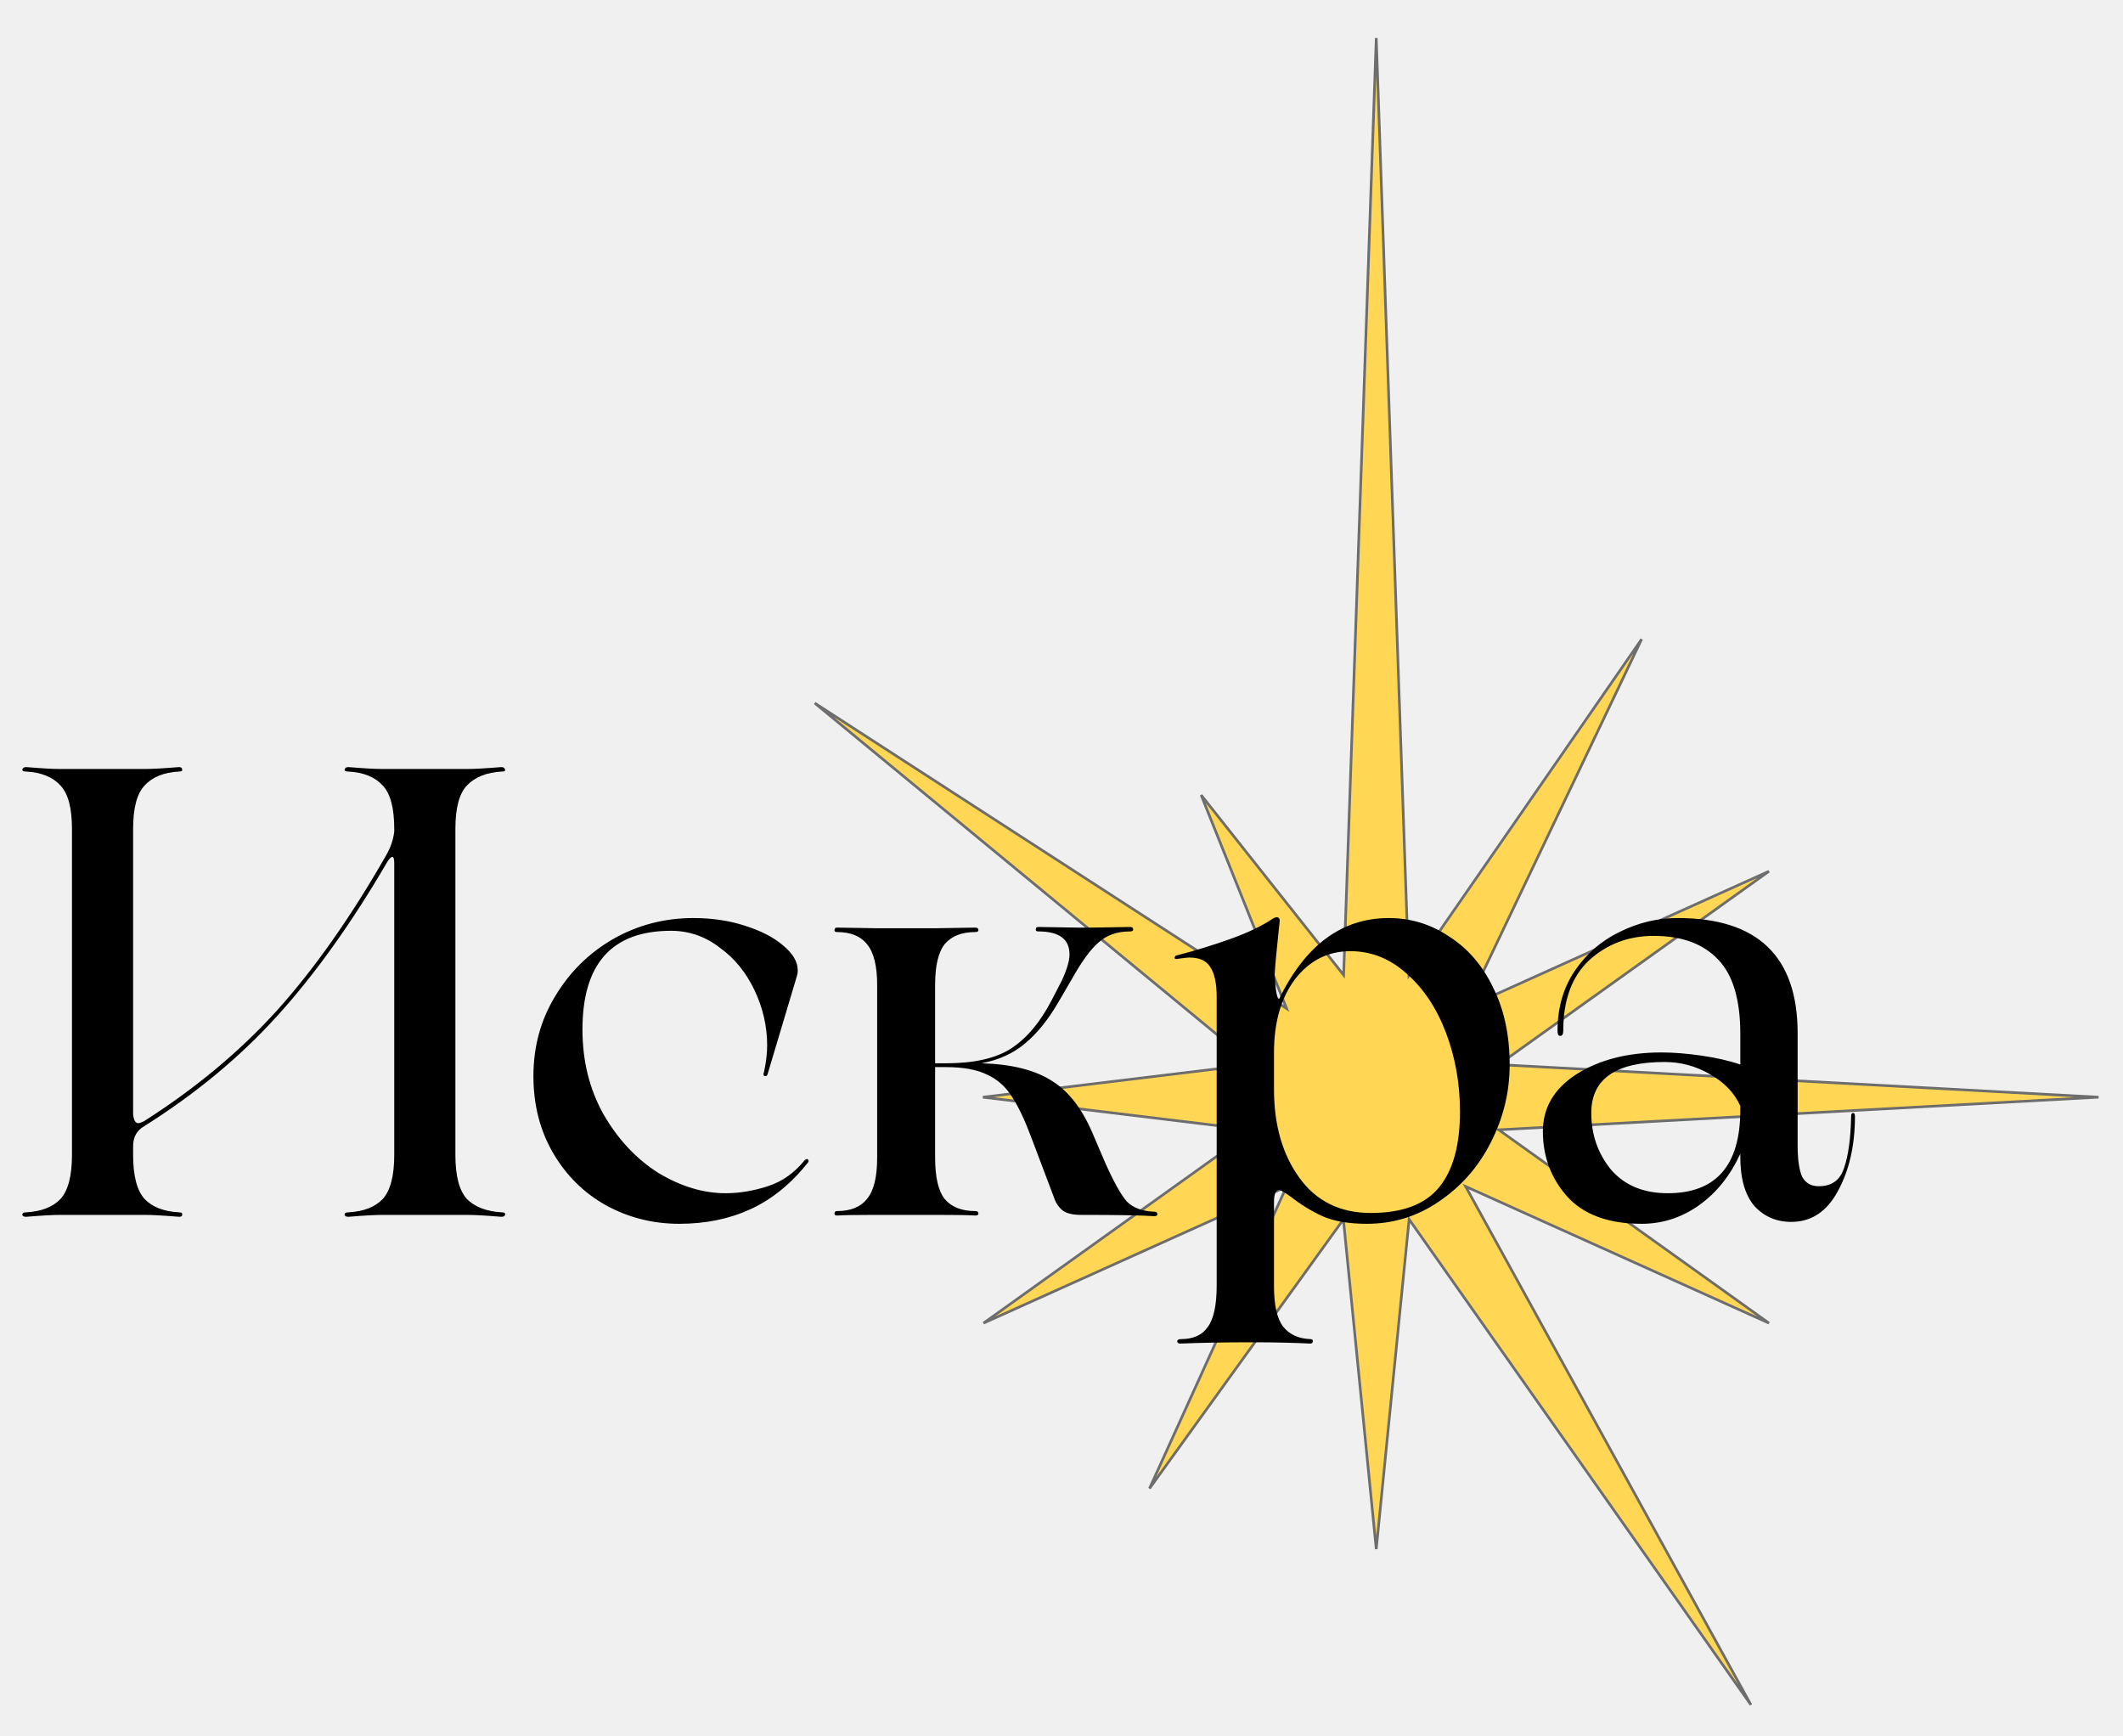
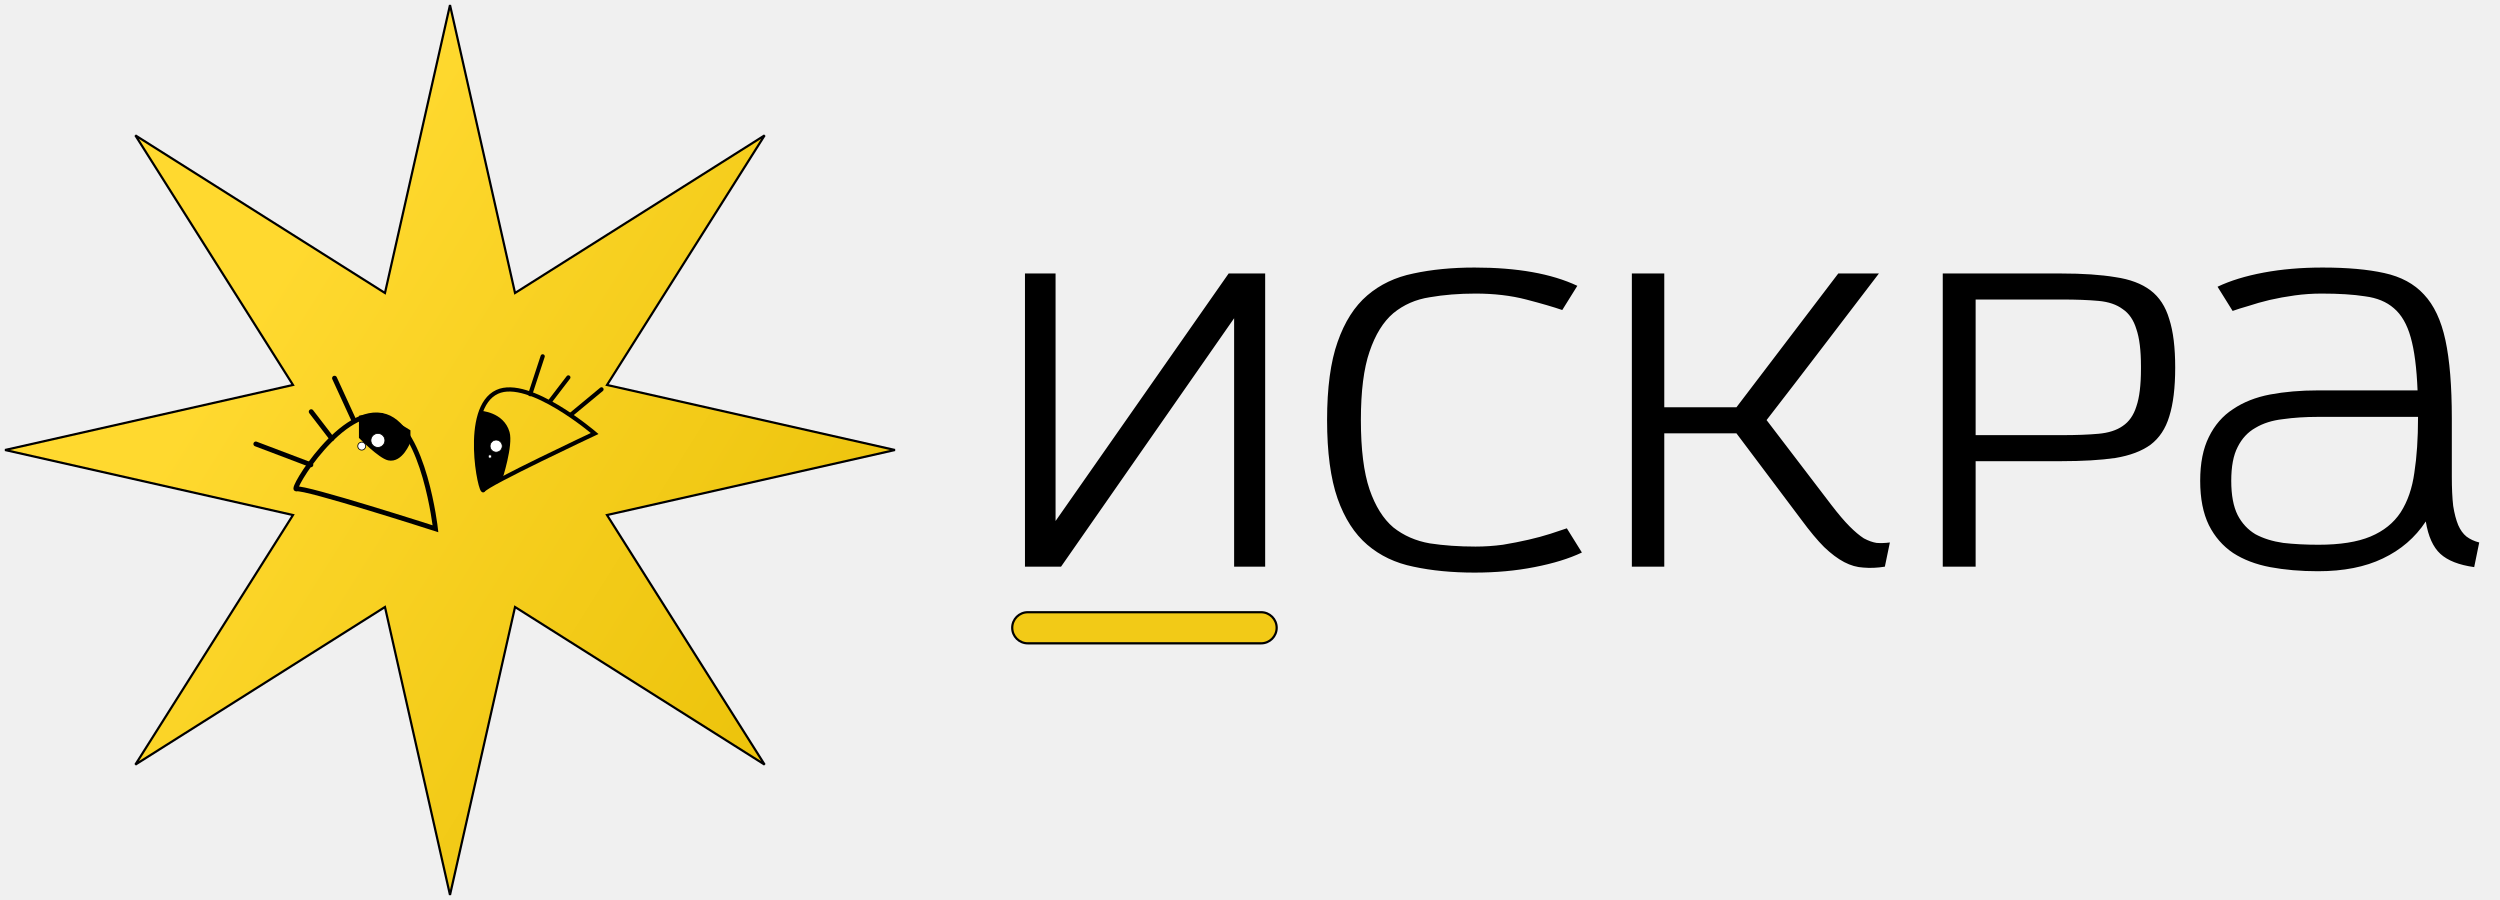
- <svg xmlns="http://www.w3.org/2000/svg" width="137" height="112" viewBox="0 0 137 112" fill="none">
-   <path d="M90.909 62.679L90.918 62.937L91.065 62.725L105.938 41.241L94.7 64.814L94.6 65.025L94.812 64.93L114.154 56.217L96.911 68.55L96.713 68.691L96.956 68.704L135.422 70.794L96.956 72.885L96.713 72.897L96.911 73.039L114.154 85.371L94.812 76.659L94.578 76.555L94.702 76.779L112.99 110.001L91.064 78.863L90.933 78.676L90.91 78.904L88.811 99.951L86.713 78.904L86.69 78.68L86.559 78.863L74.179 96.041L82.924 76.773L83.018 76.566L82.811 76.659L63.468 85.371L80.712 73.039L80.891 72.911L80.672 72.885L63.427 70.794L80.672 68.704L80.87 68.68L80.717 68.553L52.579 45.368L82.799 64.923L83.025 65.069L82.925 64.819L77.511 51.297L86.561 62.728L86.705 62.911L86.713 62.679L88.811 2.455L90.909 62.679Z" fill="#FFD754" stroke="#6D6D6D" stroke-width="0.171" />
-   <path d="M32.387 78.223C32.551 78.223 32.62 78.278 32.592 78.388C32.565 78.47 32.483 78.511 32.346 78.511C31.359 78.429 30.619 78.388 30.126 78.388H24.701C24.208 78.388 23.468 78.429 22.482 78.511C22.345 78.511 22.262 78.47 22.235 78.388C22.235 78.278 22.317 78.223 22.482 78.223C23.468 78.168 24.208 77.881 24.701 77.36C25.194 76.812 25.441 75.867 25.441 74.524V55.7C25.441 55.426 25.4 55.289 25.318 55.289C25.235 55.289 25.126 55.399 24.989 55.618C22.687 59.564 20.317 62.879 17.878 65.564C15.467 68.222 12.604 70.592 9.289 72.675C8.823 72.949 8.59 73.373 8.59 73.949V74.524C8.59 75.867 8.836 76.812 9.33 77.36C9.823 77.881 10.563 78.168 11.549 78.223C11.713 78.223 11.782 78.278 11.755 78.388C11.755 78.47 11.686 78.511 11.549 78.511C10.563 78.429 9.823 78.388 9.33 78.388H3.905C3.411 78.388 2.671 78.429 1.685 78.511C1.548 78.511 1.466 78.47 1.438 78.388C1.438 78.278 1.521 78.223 1.685 78.223C2.671 78.168 3.411 77.881 3.905 77.36C4.398 76.812 4.644 75.867 4.644 74.524V53.481C4.644 52.138 4.398 51.207 3.905 50.686C3.411 50.138 2.671 49.837 1.685 49.782C1.521 49.782 1.438 49.741 1.438 49.659C1.466 49.549 1.548 49.494 1.685 49.494C2.671 49.576 3.411 49.617 3.905 49.617H9.33C9.823 49.617 10.563 49.576 11.549 49.494C11.686 49.494 11.755 49.549 11.755 49.659C11.782 49.741 11.713 49.782 11.549 49.782C10.563 49.837 9.823 50.138 9.33 50.686C8.836 51.207 8.59 52.138 8.59 53.481V71.811C8.59 71.976 8.617 72.127 8.672 72.264C8.727 72.401 8.809 72.469 8.919 72.469C9.001 72.469 9.124 72.428 9.289 72.346C12.604 70.236 15.467 67.852 17.878 65.194C20.29 62.509 22.632 59.18 24.907 55.207C25.208 54.687 25.386 54.166 25.441 53.645V53.481C25.441 52.138 25.194 51.207 24.701 50.686C24.208 50.138 23.468 49.837 22.482 49.782C22.317 49.782 22.235 49.741 22.235 49.659C22.262 49.549 22.345 49.494 22.482 49.494C23.468 49.576 24.208 49.617 24.701 49.617H30.126C30.619 49.617 31.359 49.576 32.346 49.494C32.483 49.494 32.565 49.549 32.592 49.659C32.62 49.741 32.551 49.782 32.387 49.782C31.4 49.837 30.647 50.138 30.126 50.686C29.633 51.207 29.387 52.138 29.387 53.481V74.524C29.387 75.867 29.633 76.812 30.126 77.36C30.647 77.881 31.4 78.168 32.387 78.223ZM49.547 69.263C49.52 69.4 49.451 69.455 49.342 69.428C49.259 69.4 49.246 69.318 49.3 69.181C49.437 68.551 49.506 67.975 49.506 67.455C49.506 66.222 49.232 65.03 48.684 63.879C48.136 62.728 47.382 61.81 46.423 61.126C45.492 60.413 44.451 60.057 43.3 60.057C39.491 60.057 37.587 62.18 37.587 66.427C37.587 68.455 38.039 70.277 38.943 71.894C39.875 73.51 41.053 74.771 42.478 75.675C43.93 76.552 45.382 76.99 46.834 76.99C47.711 76.99 48.615 76.839 49.547 76.538C50.479 76.237 51.273 75.675 51.931 74.853C52.04 74.771 52.109 74.757 52.136 74.812C52.191 74.867 52.191 74.935 52.136 75.017C51.04 76.387 49.807 77.387 48.437 78.018C47.067 78.648 45.533 78.963 43.834 78.963C42.135 78.963 40.56 78.566 39.108 77.771C37.683 76.976 36.546 75.853 35.696 74.401C34.847 72.949 34.422 71.291 34.422 69.428C34.422 67.537 34.888 65.825 35.82 64.29C36.751 62.728 37.998 61.495 39.56 60.591C41.149 59.687 42.875 59.235 44.738 59.235C45.944 59.235 47.054 59.399 48.067 59.728C49.109 60.057 49.931 60.482 50.533 61.002C51.164 61.523 51.479 62.057 51.479 62.605C51.479 62.742 51.465 62.852 51.438 62.934L49.547 69.263ZM74.483 78.182C74.62 78.182 74.688 78.237 74.688 78.346C74.688 78.429 74.62 78.47 74.483 78.47C73.66 78.415 72.085 78.388 69.756 78.388C69.181 78.388 68.77 78.278 68.523 78.059C68.276 77.84 68.098 77.552 67.989 77.196L66.591 73.497C66.153 72.318 65.728 71.414 65.317 70.784C64.906 70.126 64.372 69.647 63.714 69.346C63.057 69.017 62.166 68.852 61.043 68.852H60.344V74.689C60.344 75.949 60.55 76.839 60.961 77.36C61.399 77.881 62.057 78.141 62.933 78.141C63.07 78.141 63.139 78.196 63.139 78.305C63.139 78.388 63.07 78.429 62.933 78.429C62.495 78.401 61.659 78.388 60.426 78.388H56.522C55.289 78.388 54.453 78.401 54.015 78.429C53.905 78.429 53.85 78.388 53.85 78.305C53.85 78.196 53.905 78.141 54.015 78.141C54.892 78.141 55.535 77.881 55.946 77.36C56.385 76.839 56.604 75.949 56.604 74.689V63.55C56.604 62.317 56.385 61.441 55.946 60.92C55.535 60.399 54.892 60.139 54.015 60.139C53.905 60.139 53.85 60.098 53.85 60.016C53.85 59.906 53.905 59.851 54.015 59.851L56.522 59.892H60.426L62.933 59.851C63.07 59.851 63.139 59.906 63.139 60.016C63.139 60.098 63.07 60.139 62.933 60.139C62.057 60.139 61.399 60.399 60.961 60.92C60.55 61.441 60.344 62.317 60.344 63.55V68.606H61.043C62.851 68.606 64.249 68.291 65.235 67.66C66.249 67.003 67.126 65.962 67.865 64.537L68.523 63.263C68.852 62.55 69.016 61.989 69.016 61.578C69.016 60.591 68.345 60.098 67.002 60.098C66.893 60.098 66.838 60.057 66.838 59.975C66.838 59.865 66.893 59.81 67.002 59.81L69.509 59.851H70.414L72.921 59.81C73.058 59.81 73.126 59.865 73.126 59.975C73.126 60.057 73.058 60.098 72.921 60.098C72.099 60.098 71.427 60.331 70.907 60.797C70.386 61.235 69.797 62.043 69.139 63.222L68.276 64.701C67.619 65.825 66.906 66.701 66.139 67.332C65.399 67.962 64.468 68.386 63.344 68.606C65.29 68.66 66.811 69.044 67.906 69.757C69.002 70.442 69.893 71.62 70.578 73.291L71.318 75.017C71.866 76.25 72.332 77.086 72.715 77.524C73.126 77.935 73.715 78.155 74.483 78.182ZM89.611 59.235C91.036 59.235 92.337 59.632 93.515 60.427C94.721 61.194 95.666 62.29 96.351 63.715C97.064 65.14 97.42 66.797 97.42 68.688C97.42 70.469 97.009 72.154 96.187 73.743C95.392 75.305 94.282 76.565 92.858 77.524C91.46 78.483 89.912 78.963 88.213 78.963C87.035 78.963 86.076 78.799 85.336 78.47C84.624 78.141 83.953 77.73 83.323 77.237C82.912 76.935 82.651 76.785 82.542 76.785C82.322 76.785 82.213 77.045 82.213 77.566V82.991C82.213 84.196 82.405 85.059 82.788 85.58C83.199 86.101 83.788 86.375 84.555 86.402C84.665 86.402 84.72 86.443 84.72 86.525C84.72 86.635 84.665 86.69 84.555 86.69C83.405 86.635 82.158 86.608 80.815 86.608C79.089 86.608 77.541 86.635 76.171 86.69C76.034 86.69 75.966 86.635 75.966 86.525C75.993 86.443 76.075 86.402 76.212 86.402C77.007 86.402 77.582 86.142 77.938 85.621C78.322 85.1 78.514 84.21 78.514 82.95V64.331C78.514 63.455 78.377 62.811 78.103 62.4C77.856 61.989 77.404 61.783 76.746 61.783C76.637 61.783 76.39 61.81 76.007 61.865C75.897 61.893 75.829 61.879 75.801 61.824C75.801 61.742 75.829 61.687 75.883 61.66C77.062 61.358 78.226 61.002 79.377 60.591C80.528 60.18 81.446 59.742 82.131 59.276C82.268 59.194 82.377 59.166 82.459 59.194C82.542 59.221 82.583 59.29 82.583 59.399C82.391 61.18 82.281 62.345 82.254 62.893C82.309 63.907 82.405 64.427 82.542 64.455C84.24 60.975 86.597 59.235 89.611 59.235ZM88.46 78.264C90.488 78.264 91.954 77.716 92.858 76.62C93.762 75.524 94.214 73.894 94.214 71.729C94.214 69.921 93.913 68.222 93.31 66.633C92.707 65.044 91.858 63.77 90.762 62.811C89.693 61.852 88.487 61.372 87.145 61.372C85.693 61.372 84.501 61.975 83.569 63.181C82.665 64.386 82.213 65.962 82.213 67.907V70.291C82.213 72.592 82.761 74.497 83.857 76.004C84.953 77.511 86.487 78.264 88.46 78.264ZM119.457 72.017C119.457 71.88 119.498 71.811 119.58 71.811C119.662 71.811 119.703 71.88 119.703 72.017C119.703 73.908 119.333 75.524 118.593 76.867C117.881 78.182 116.881 78.84 115.593 78.84C114.634 78.84 113.84 78.497 113.209 77.812C112.607 77.1 112.305 76.045 112.305 74.647V74.442C111.648 75.867 110.757 76.976 109.634 77.771C108.51 78.566 107.277 78.963 105.935 78.963C103.797 78.963 102.195 78.374 101.126 77.196C100.085 76.017 99.564 74.62 99.564 73.003C99.564 71.469 100.29 70.236 101.742 69.304C103.222 68.373 105.044 67.907 107.209 67.907C108.003 67.907 108.866 67.975 109.798 68.112C110.757 68.249 111.593 68.441 112.305 68.688V66.715C112.305 64.496 111.826 62.893 110.867 61.906C109.908 60.893 108.524 60.386 106.716 60.386C105.099 60.386 103.715 60.906 102.564 61.947C101.441 62.989 100.879 64.509 100.879 66.51C100.879 66.729 100.811 66.838 100.674 66.838C100.564 66.838 100.509 66.729 100.509 66.51C100.509 65.03 100.879 63.742 101.619 62.646C102.359 61.55 103.318 60.715 104.496 60.139C105.702 59.536 106.962 59.235 108.277 59.235C113.429 59.235 116.004 61.715 116.004 66.674V73.908C116.004 74.812 116.1 75.483 116.292 75.921C116.511 76.332 116.867 76.538 117.36 76.538C118.21 76.538 118.758 76.141 119.004 75.346C119.278 74.552 119.429 73.442 119.457 72.017ZM107.62 76.99C110.743 76.99 112.305 75.195 112.305 71.606V71.359C111.922 70.51 111.264 69.825 110.332 69.304C109.428 68.784 108.455 68.523 107.414 68.523C104.263 68.523 102.688 69.62 102.688 71.811C102.688 73.209 103.112 74.428 103.962 75.469C104.839 76.483 106.058 76.99 107.62 76.99Z" fill="black" />
+ <svg xmlns="http://www.w3.org/2000/svg" width="225" height="81" viewBox="0 0 225 81" fill="none">
+   <path d="M111.071 51V28.642L95.494 51H92.247V24.614H95.001V46.89L110.578 24.614H113.865V51H111.071ZM142.371 49.726C141.22 50.274 139.796 50.712 138.097 51.041C136.425 51.37 134.631 51.534 132.713 51.534C130.685 51.534 128.849 51.356 127.205 51C125.589 50.671 124.205 50.014 123.054 49.027C121.903 48.041 121.013 46.657 120.383 44.876C119.753 43.068 119.437 40.711 119.437 37.807C119.437 34.903 119.753 32.56 120.383 30.779C121.013 28.97 121.903 27.573 123.054 26.587C124.205 25.6 125.589 24.943 127.205 24.614C128.849 24.258 130.685 24.079 132.713 24.079C136.549 24.079 139.631 24.628 141.96 25.724L140.604 27.902C139.809 27.628 138.727 27.313 137.357 26.956C135.987 26.6 134.466 26.422 132.795 26.422C131.315 26.422 129.945 26.532 128.685 26.751C127.425 26.943 126.329 27.422 125.397 28.189C124.493 28.957 123.78 30.108 123.26 31.642C122.739 33.149 122.479 35.204 122.479 37.807C122.479 40.437 122.739 42.52 123.26 44.054C123.78 45.561 124.493 46.698 125.397 47.465C126.329 48.205 127.425 48.685 128.685 48.904C129.945 49.096 131.315 49.192 132.795 49.192C133.617 49.192 134.439 49.137 135.261 49.027C136.083 48.89 136.85 48.739 137.563 48.575C138.275 48.411 138.933 48.233 139.535 48.041C140.138 47.849 140.631 47.685 141.015 47.548L142.371 49.726ZM169.637 51C168.952 51.11 168.308 51.137 167.705 51.082C167.129 51.055 166.554 50.89 165.979 50.589C165.403 50.288 164.8 49.836 164.17 49.233C163.567 48.63 162.882 47.808 162.115 46.767L156.279 38.999H149.785V51H146.867V24.614H149.785V36.656H156.279L165.444 24.614H169.102C167.431 26.806 165.746 29.012 164.047 31.231C162.376 33.423 160.69 35.615 158.992 37.807L164.828 45.452C165.458 46.273 166.006 46.917 166.472 47.383C166.938 47.849 167.362 48.205 167.746 48.452C168.157 48.671 168.541 48.808 168.897 48.863C169.28 48.89 169.678 48.877 170.089 48.822L169.637 51ZM174.848 51V24.614H185.493C187.439 24.614 189.069 24.723 190.384 24.943C191.699 25.134 192.754 25.532 193.549 26.134C194.343 26.737 194.905 27.6 195.234 28.724C195.59 29.82 195.768 31.272 195.768 33.08C195.768 34.889 195.59 36.355 195.234 37.478C194.905 38.574 194.343 39.423 193.549 40.026C192.754 40.602 191.699 40.999 190.384 41.218C189.069 41.41 187.439 41.506 185.493 41.506H177.807V51H174.848ZM192.686 32.957C192.686 31.532 192.549 30.423 192.275 29.628C192.028 28.806 191.617 28.203 191.042 27.82C190.494 27.409 189.768 27.162 188.863 27.08C187.959 26.998 186.863 26.956 185.575 26.956H177.807V39.163H185.575C186.863 39.163 187.959 39.122 188.863 39.04C189.768 38.958 190.494 38.725 191.042 38.341C191.617 37.958 192.028 37.368 192.275 36.574C192.549 35.779 192.686 34.656 192.686 33.204V32.957ZM222.677 51.041C221.307 50.849 220.294 50.452 219.636 49.849C218.978 49.246 218.54 48.274 218.321 46.931C217.362 48.383 216.074 49.493 214.457 50.26C212.868 51.027 210.923 51.411 208.621 51.411C207.059 51.411 205.621 51.288 204.306 51.041C203.018 50.794 201.908 50.37 200.977 49.767C200.045 49.137 199.319 48.301 198.798 47.26C198.278 46.191 198.017 44.862 198.017 43.273C198.017 41.684 198.278 40.369 198.798 39.328C199.319 38.259 200.045 37.423 200.977 36.821C201.908 36.19 203.018 35.752 204.306 35.505C205.621 35.259 207.059 35.135 208.621 35.135H217.581C217.499 33.108 217.293 31.519 216.965 30.368C216.636 29.19 216.129 28.313 215.444 27.737C214.786 27.162 213.923 26.806 212.855 26.669C211.813 26.504 210.512 26.422 208.95 26.422C208.128 26.422 207.32 26.477 206.525 26.587C205.731 26.696 204.977 26.833 204.265 26.998C203.58 27.162 202.949 27.34 202.374 27.532C201.799 27.696 201.319 27.847 200.936 27.984L199.579 25.806C200.73 25.258 202.114 24.833 203.73 24.532C205.347 24.23 207.114 24.079 209.032 24.079C211.252 24.079 213.101 24.244 214.581 24.573C216.088 24.901 217.28 25.545 218.156 26.504C219.061 27.463 219.705 28.833 220.088 30.614C220.472 32.395 220.664 34.738 220.664 37.642V38.3V42.903C220.664 43.944 220.705 44.821 220.787 45.534C220.896 46.219 221.047 46.794 221.239 47.26C221.431 47.698 221.677 48.041 221.979 48.287C222.308 48.534 222.691 48.712 223.13 48.822L222.677 51.041ZM217.622 37.519H208.621C207.47 37.519 206.416 37.588 205.457 37.725C204.498 37.834 203.676 38.095 202.991 38.506C202.306 38.889 201.771 39.465 201.388 40.232C201.004 40.972 200.812 41.985 200.812 43.273C200.812 44.561 201.004 45.589 201.388 46.356C201.771 47.096 202.306 47.671 202.991 48.082C203.703 48.465 204.539 48.726 205.498 48.863C206.457 48.972 207.512 49.027 208.662 49.027C210.608 49.027 212.17 48.781 213.348 48.287C214.526 47.794 215.43 47.068 216.06 46.109C216.691 45.123 217.102 43.931 217.293 42.533C217.513 41.109 217.622 39.465 217.622 37.601V37.519Z" fill="black" />
+   <path d="M46.322 26.23L46.353 26.368L46.474 26.293L68.817 12.182L54.707 34.526L54.632 34.647L54.77 34.678L80.545 40.5L54.77 46.322L54.632 46.353L54.707 46.474L68.817 68.817L46.474 54.707L46.353 54.632L46.322 54.77L40.5 80.545L34.678 54.77L34.647 54.632L34.526 54.707L12.182 68.817L26.293 46.474L26.368 46.353L26.23 46.322L0.454 40.5L26.23 34.678L26.368 34.647L26.293 34.526L12.182 12.182L34.526 26.293L34.647 26.368L34.678 26.23L40.5 0.454L46.322 26.23Z" fill="url(#paint0_linear_1421_72)" stroke="black" stroke-width="0.2" />
+   <path d="M31.839 37.811L30.107 34.036" stroke="black" stroke-width="0.438" stroke-linecap="round" />
+   <path d="M29.872 39.478L28.009 37.053" stroke="black" stroke-width="0.438" stroke-linecap="round" />
+   <path d="M27.978 41.834L23.025 39.956" stroke="black" stroke-width="0.438" stroke-linecap="round" />
+   <path d="M39.194 47.589C39.194 47.589 27.313 43.772 26.683 44.008C26.054 44.245 30.871 36.215 34.709 37.477C38.179 38.618 39.194 47.589 39.194 47.589Z" stroke="black" stroke-width="0.438" />
+   <path d="M34.955 41.326C36.142 41.584 36.83 39.769 36.83 39.769L36.83 38.787L34.359 37.281L32.414 37.51L32.414 39.367C32.414 39.367 34.169 41.156 34.955 41.326Z" fill="black" stroke="black" stroke-width="0.219" />
+   <circle cx="34.011" cy="39.638" r="0.632" fill="white" stroke="black" stroke-width="0.073" />
+   <circle cx="32.556" cy="40.15" r="0.357" fill="white" stroke="black" stroke-width="0.073" />
+   <path d="M51.376 37.328L54.135 35.042" stroke="black" stroke-width="0.378" stroke-linecap="round" />
+   <path d="M47.722 35.475L48.841 32.071" stroke="black" stroke-width="0.378" stroke-linecap="round" />
+   <path d="M49.548 36.062L51.152 33.968" stroke="black" stroke-width="0.378" stroke-linecap="round" />
+   <path d="M53.52 39.015C53.52 39.015 43.776 43.59 43.517 44.109C43.259 44.628 41.579 36.728 44.745 35.268C47.606 33.949 53.52 39.015 53.52 39.015Z" stroke="black" stroke-width="0.378" />
+   <path d="M45.767 38.906C45.259 37.146 43.216 37.062 43.216 37.062L43.066 37.898L42.924 41.879L43.495 44.036L45.112 43.133C45.112 43.133 46.104 40.073 45.767 38.906Z" fill="black" stroke="black" stroke-width="0.189" />
+   <circle cx="44.653" cy="40.149" r="0.545" transform="rotate(-42.9589 44.6534 40.1491)" fill="white" stroke="black" stroke-width="0.063" />
+   <circle cx="44.093" cy="41.083" r="0.149" transform="rotate(-42.9589 44.0935 41.0825)" fill="white" stroke="black" stroke-width="0.063" />
+   <rect x="91.1" y="55.1" width="23.8" height="2.8" rx="1.4" fill="#F2CA17" stroke="black" stroke-width="0.2" />
+   <defs>
+     <linearGradient id="paint0_linear_1421_72" x1="25.287" y1="24.053" x2="92.513" y2="66.198" gradientUnits="userSpaceOnUse">
+       <stop stop-color="#FFD92F" />
+       <stop offset="1" stop-color="#E6BC00" />
+     </linearGradient>
+   </defs>
</svg>
